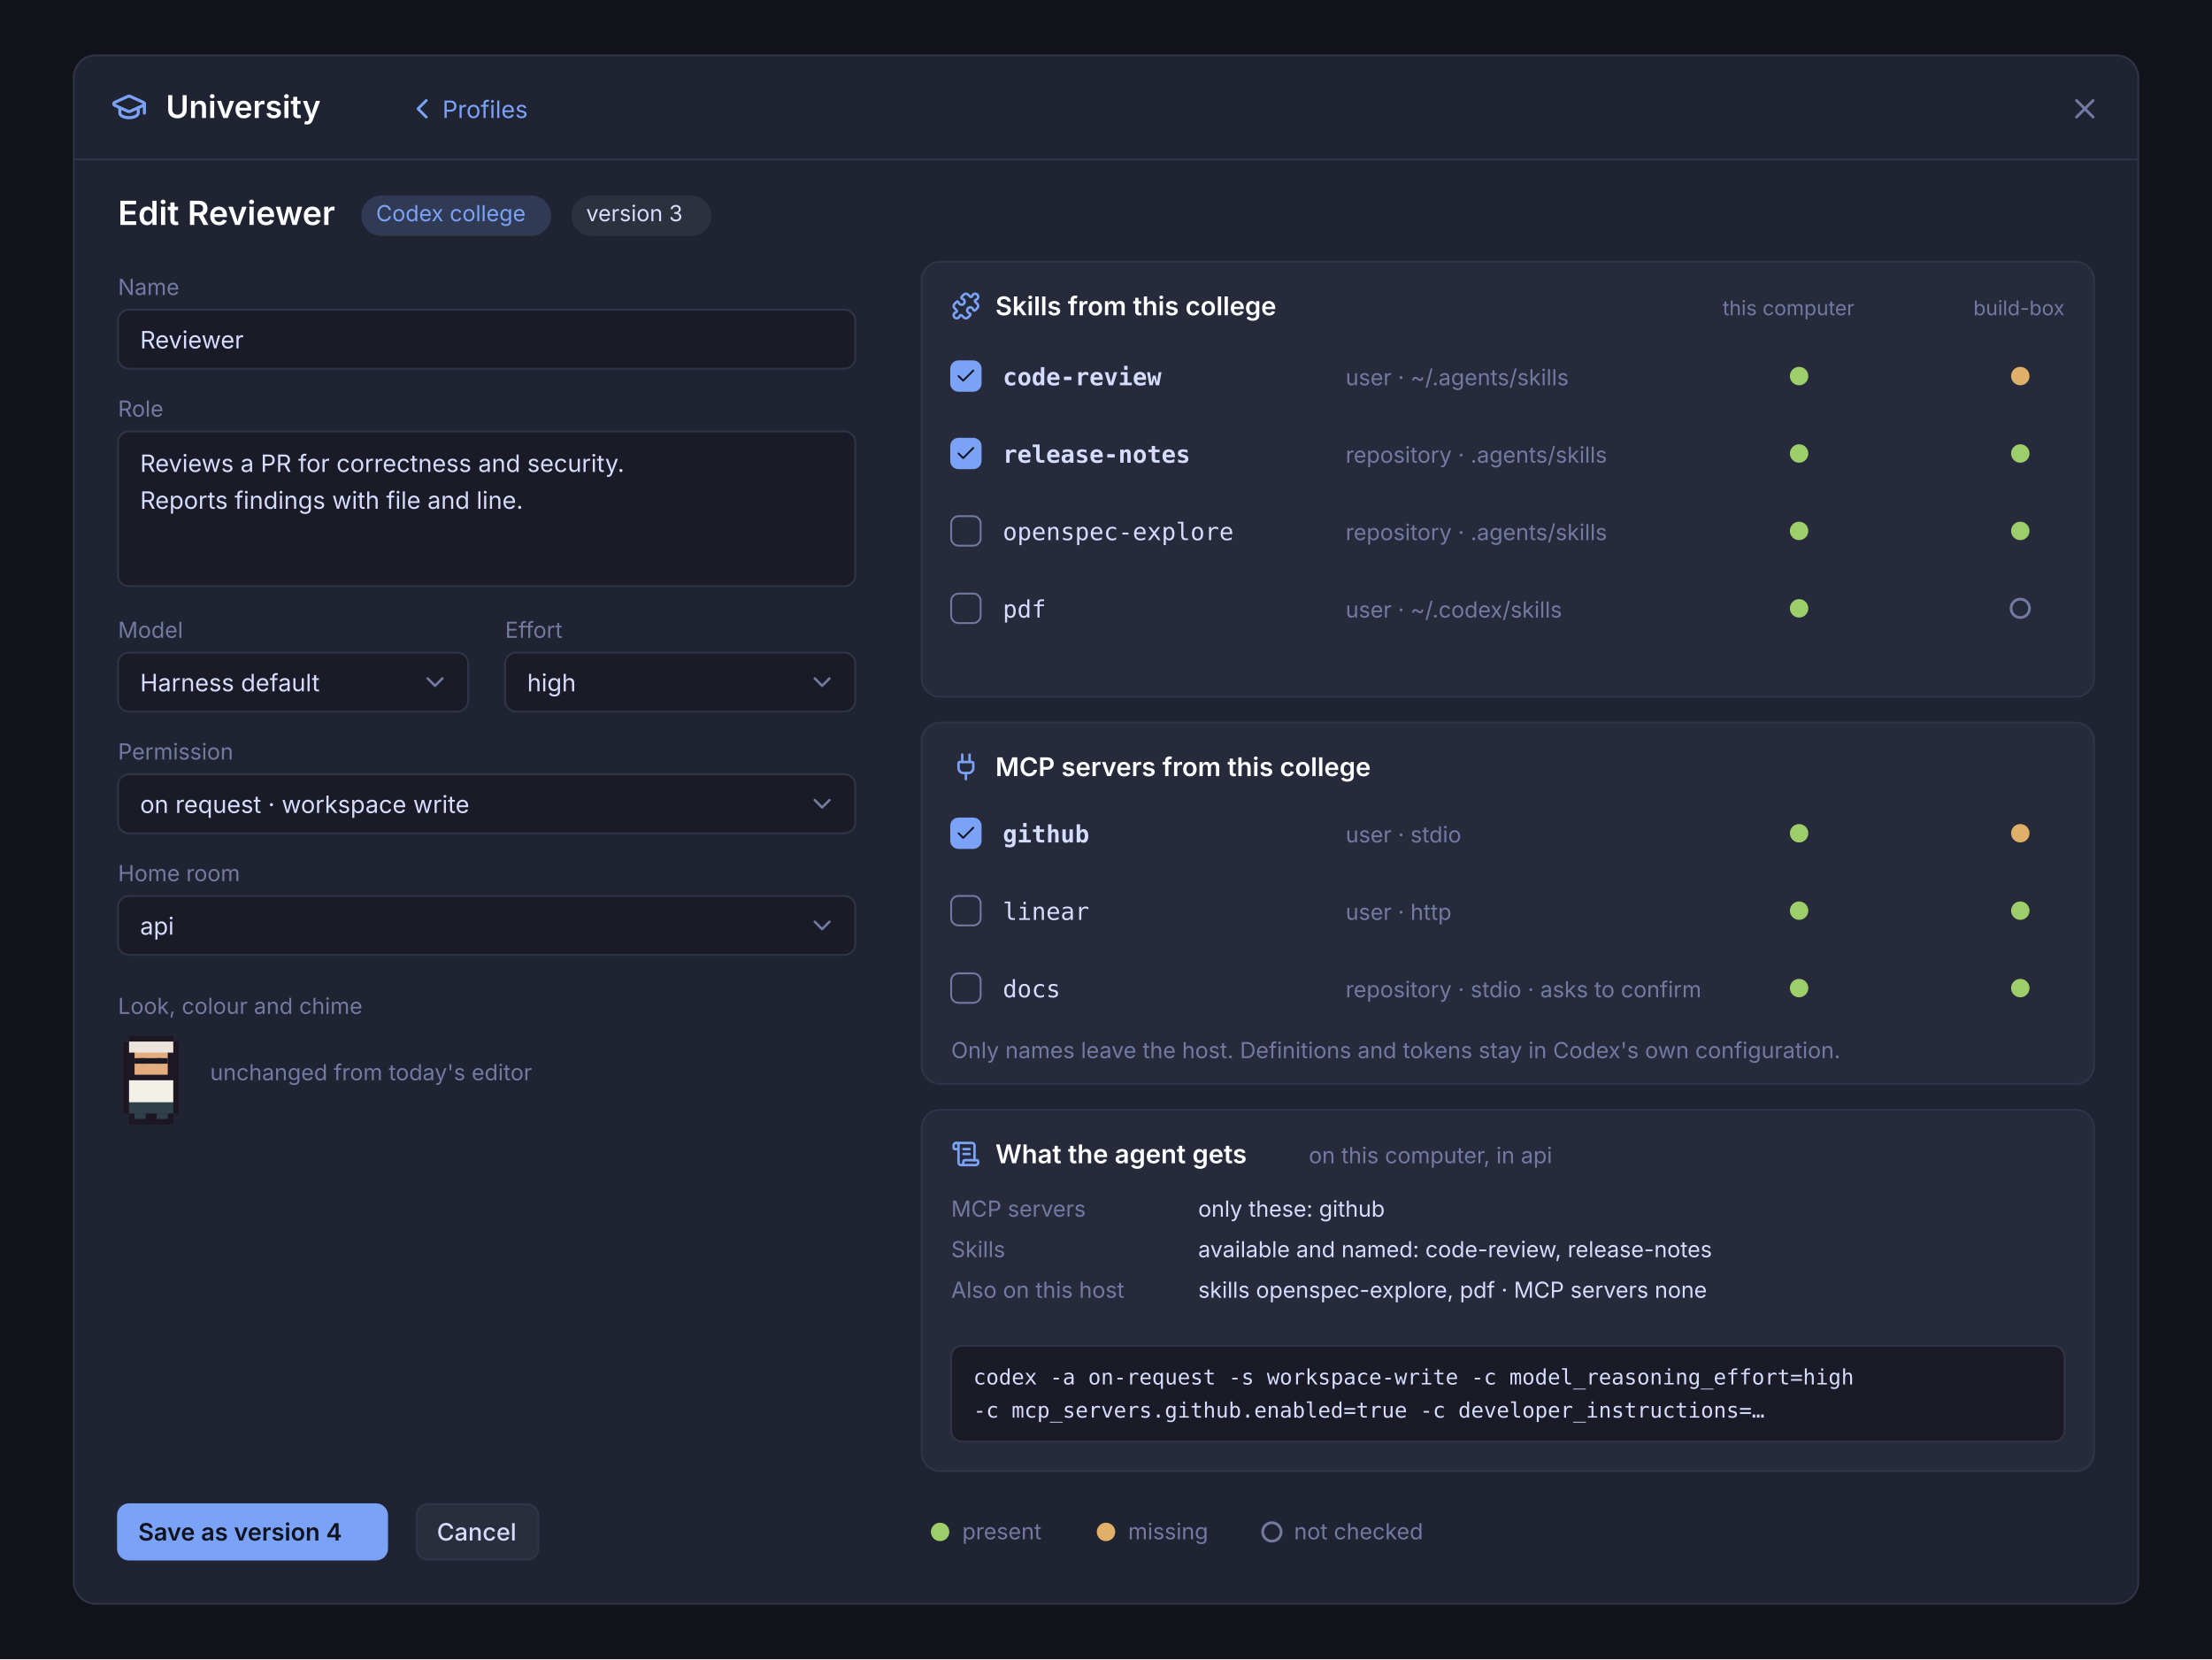
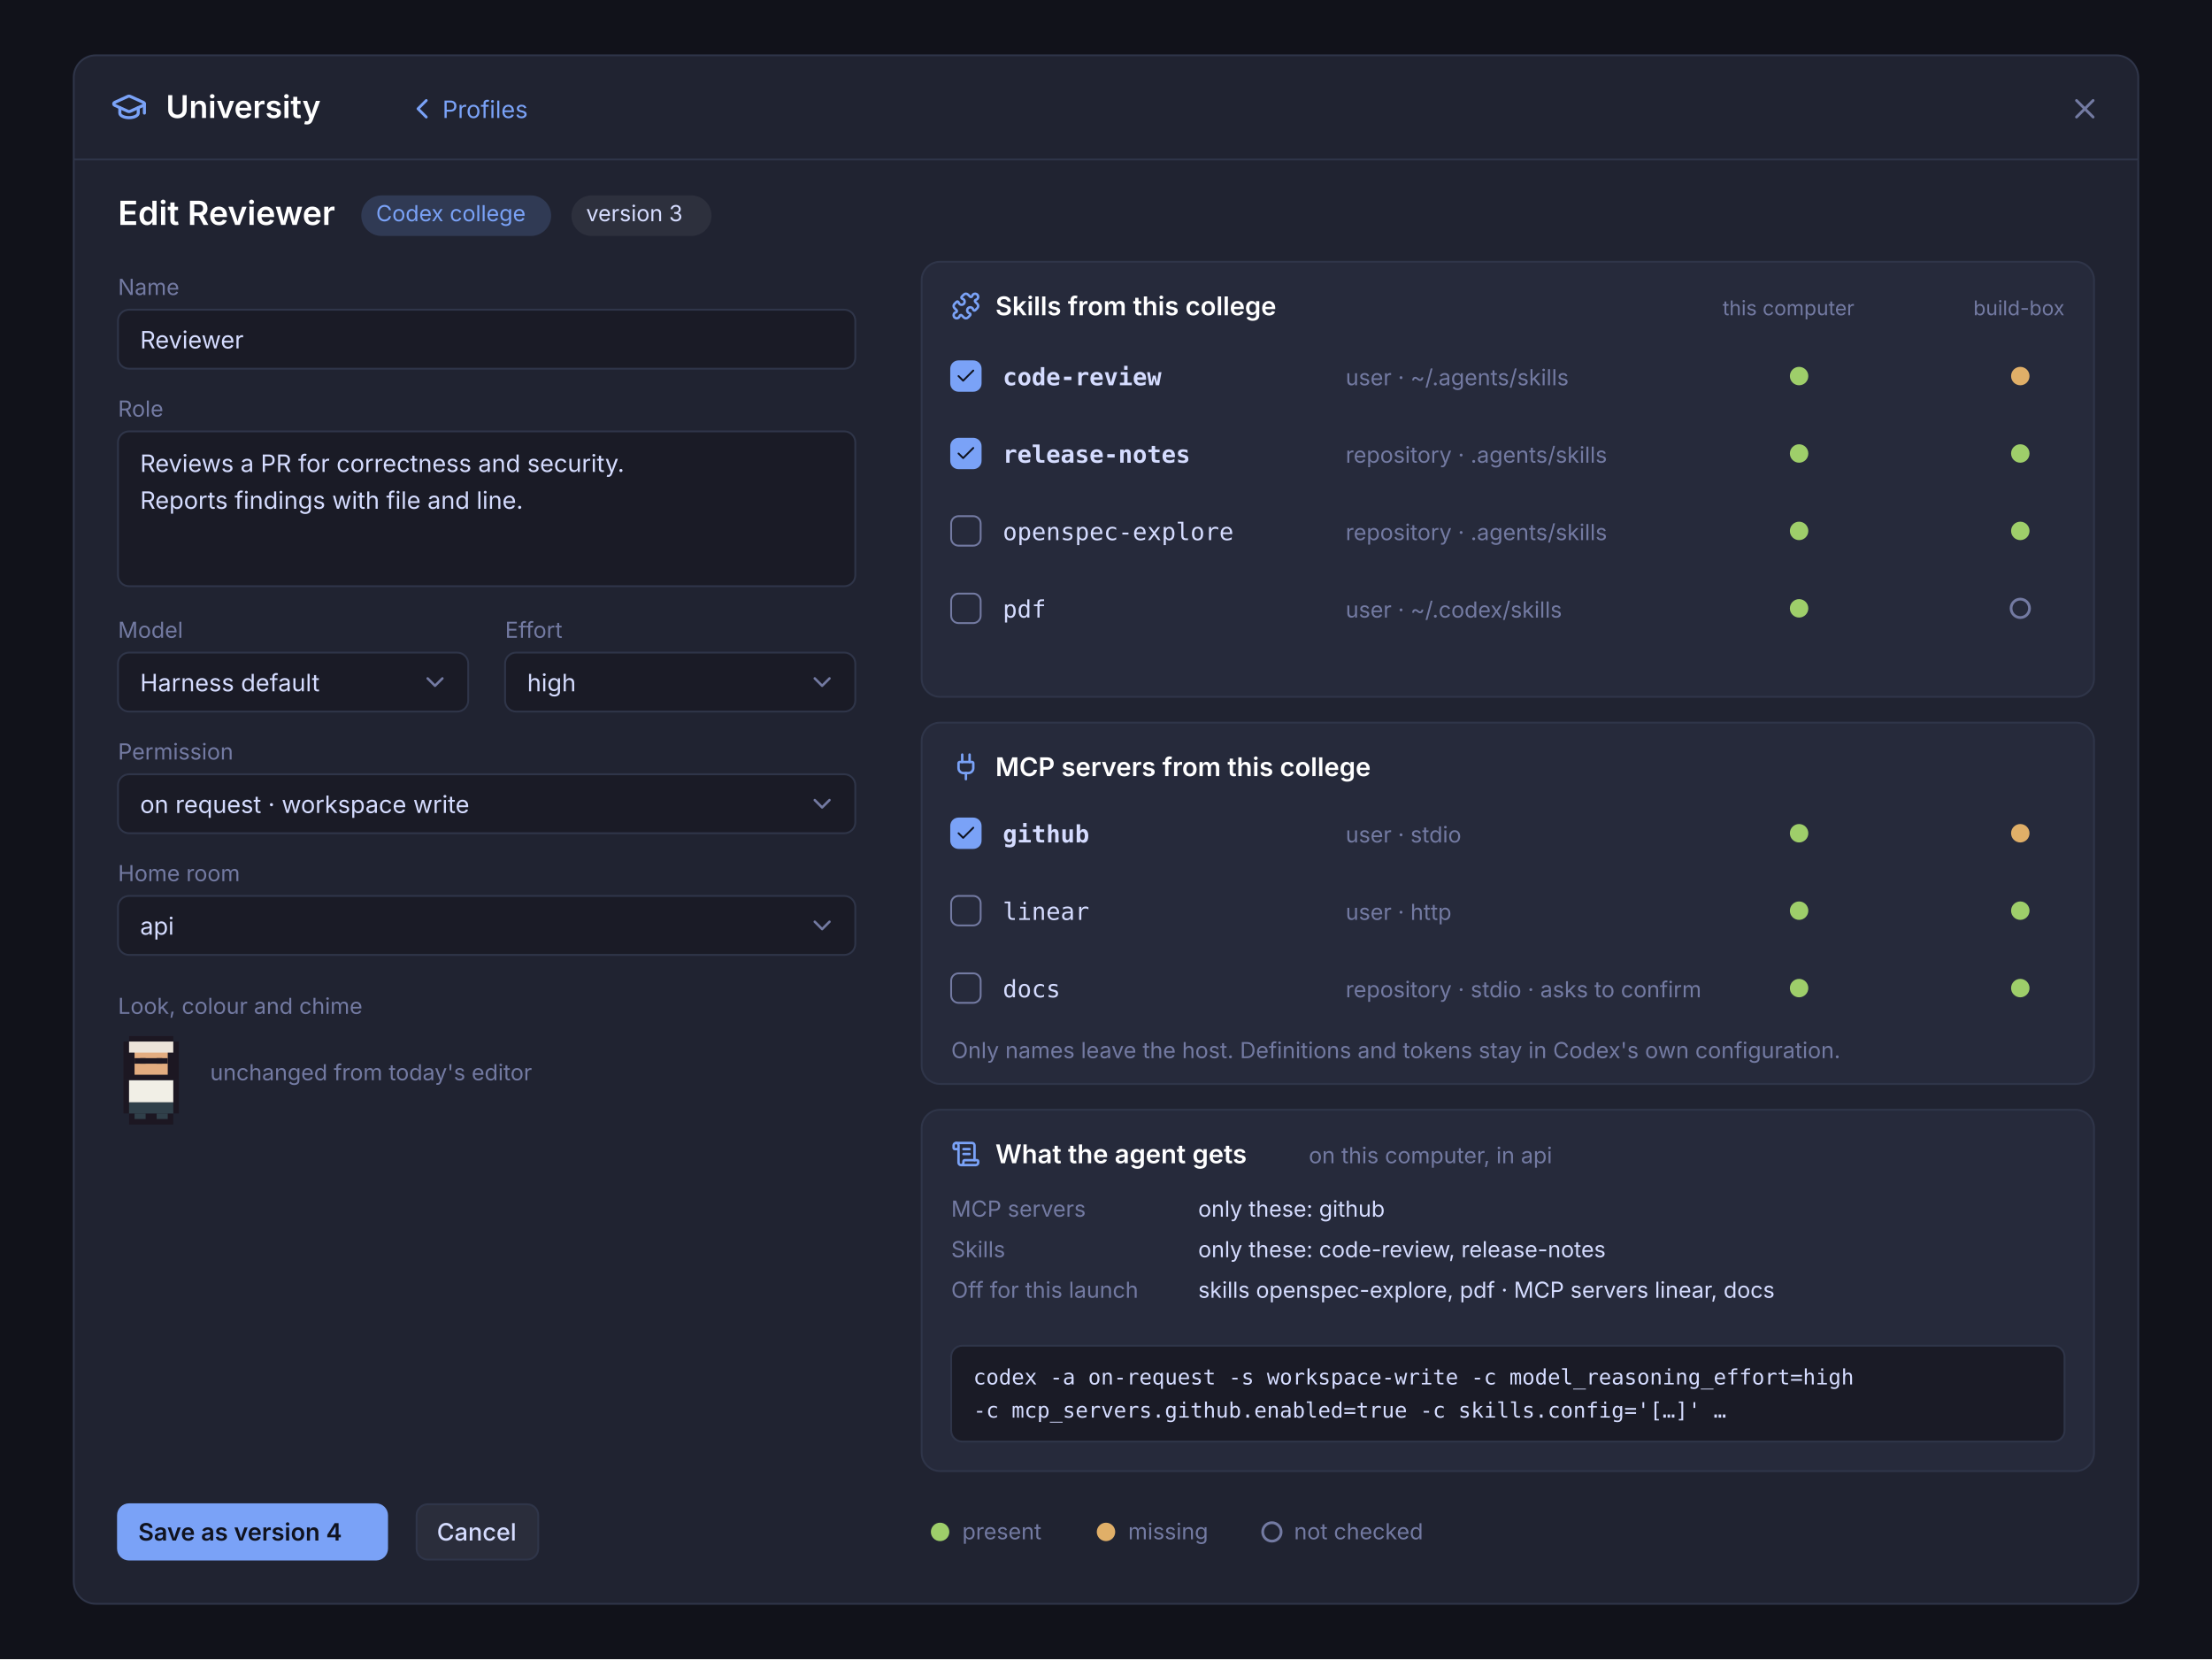
<svg xmlns="http://www.w3.org/2000/svg" width="1200" height="900" viewBox="0 0 1200 900">
  <rect x="0" y="0" width="1200" height="900" fill="#11121a" />
  <rect x="40" y="30" width="1120" height="840" rx="12" fill="#202331" stroke="#2f3549" />
  <g transform="translate(60,48) scale(0.8333333)" fill="none" stroke="#7aa2f7" stroke-width="2" stroke-linecap="round" stroke-linejoin="round">
    <path d="M21.42 10.922a1 1 0 0 0-.019-1.838L12.83 5.18a2 2 0 0 0-1.66 0L2.6 9.08a1 1 0 0 0 0 1.832l8.57 3.908a2 2 0 0 0 1.66 0z" />
    <path d="M22 10v6" />
    <path d="M6 12.5V16a6 3 0 0 0 12 0v-3.5" />
  </g>
  <text x="90" y="64" font-family="Inter, 'Segoe UI', system-ui, sans-serif" font-size="17" fill="#ffffff" font-weight="600">University</text>
  <g transform="translate(1122,50) scale(0.75)" fill="none" stroke="#737aa2" stroke-width="2" stroke-linecap="round" stroke-linejoin="round">
    <path d="M18 6 6 18" />
    <path d="m6 6 12 12" />
  </g>
  <rect x="40" y="86" width="1120" height="1" fill="#2f3549" />
  <g transform="translate(220,50) scale(0.75)" fill="none" stroke="#7aa2f7" stroke-width="2" stroke-linecap="round" stroke-linejoin="round">
    <path d="m15 18-6-6 6-6" />
  </g>
  <text x="240" y="64" font-family="Inter, 'Segoe UI', system-ui, sans-serif" font-size="13" fill="#7aa2f7" font-weight="400">Profiles</text>
  <text x="64" y="122" font-family="Inter, 'Segoe UI', system-ui, sans-serif" font-size="18" fill="#ffffff" font-weight="600">Edit Reviewer</text>
  <rect x="196" y="106" width="103" height="22" rx="11" fill="rgba(122,162,247,0.18)" />
  <text x="204" y="120" font-family="Inter, 'Segoe UI', system-ui, sans-serif" font-size="12" fill="#7aa2f7" font-weight="400">Codex college</text>
  <rect x="310" y="106" width="76" height="22" rx="11" fill="rgba(255,255,255,0.06)" />
  <text x="318" y="120" font-family="Inter, 'Segoe UI', system-ui, sans-serif" font-size="12" fill="#d5dcff" font-weight="400">version 3</text>
  <text x="64" y="160" font-family="Inter, 'Segoe UI', system-ui, sans-serif" font-size="12" fill="#737aa2" font-weight="400">Name</text>
  <rect x="64" y="168" width="400" height="32" rx="6" fill="#1a1b26" stroke="#2f3549" />
  <text x="76" y="189" font-family="Inter, 'Segoe UI', system-ui, sans-serif" font-size="13" fill="#d5dcff" font-weight="400">Reviewer</text>
  <text x="64" y="226" font-family="Inter, 'Segoe UI', system-ui, sans-serif" font-size="12" fill="#737aa2" font-weight="400">Role</text>
  <rect x="64" y="234" width="400" height="84" rx="6" fill="#1a1b26" stroke="#2f3549" />
  <text x="76" y="256" font-family="Inter, 'Segoe UI', system-ui, sans-serif" font-size="13" fill="#d5dcff" font-weight="400">Reviews a PR for correctness and security.</text>
  <text x="76" y="276" font-family="Inter, 'Segoe UI', system-ui, sans-serif" font-size="13" fill="#d5dcff" font-weight="400">Reports findings with file and line.</text>
  <text x="64" y="346" font-family="Inter, 'Segoe UI', system-ui, sans-serif" font-size="12" fill="#737aa2" font-weight="400">Model</text>
  <rect x="64" y="354" width="190" height="32" rx="6" fill="#1a1b26" stroke="#2f3549" />
  <text x="76" y="375" font-family="Inter, 'Segoe UI', system-ui, sans-serif" font-size="13" fill="#d5dcff" font-weight="400">Harness default</text>
  <g transform="translate(228,362) scale(0.6666667)" fill="none" stroke="#737aa2" stroke-width="2" stroke-linecap="round" stroke-linejoin="round">
    <path d="m6 9 6 6 6-6" />
  </g>
  <text x="274" y="346" font-family="Inter, 'Segoe UI', system-ui, sans-serif" font-size="12" fill="#737aa2" font-weight="400">Effort</text>
  <rect x="274" y="354" width="190" height="32" rx="6" fill="#1a1b26" stroke="#2f3549" />
  <text x="286" y="375" font-family="Inter, 'Segoe UI', system-ui, sans-serif" font-size="13" fill="#d5dcff" font-weight="400">high</text>
  <g transform="translate(438,362) scale(0.6666667)" fill="none" stroke="#737aa2" stroke-width="2" stroke-linecap="round" stroke-linejoin="round">
    <path d="m6 9 6 6 6-6" />
  </g>
  <text x="64" y="412" font-family="Inter, 'Segoe UI', system-ui, sans-serif" font-size="12" fill="#737aa2" font-weight="400">Permission</text>
  <rect x="64" y="420" width="400" height="32" rx="6" fill="#1a1b26" stroke="#2f3549" />
  <text x="76" y="441" font-family="Inter, 'Segoe UI', system-ui, sans-serif" font-size="13" fill="#d5dcff" font-weight="400">on request · workspace write</text>
  <g transform="translate(438,428) scale(0.6666667)" fill="none" stroke="#737aa2" stroke-width="2" stroke-linecap="round" stroke-linejoin="round">
    <path d="m6 9 6 6 6-6" />
  </g>
  <text x="64" y="478" font-family="Inter, 'Segoe UI', system-ui, sans-serif" font-size="12" fill="#737aa2" font-weight="400">Home room</text>
  <rect x="64" y="486" width="400" height="32" rx="6" fill="#1a1b26" stroke="#2f3549" />
  <text x="76" y="507" font-family="Inter, 'Segoe UI', system-ui, sans-serif" font-size="13" fill="#d5dcff" font-weight="400">api</text>
  <g transform="translate(438,494) scale(0.6666667)" fill="none" stroke="#737aa2" stroke-width="2" stroke-linecap="round" stroke-linejoin="round">
    <path d="m6 9 6 6 6-6" />
  </g>
  <text x="64" y="550" font-family="Inter, 'Segoe UI', system-ui, sans-serif" font-size="12" fill="#737aa2" font-weight="400">Look, colour and chime</text>
  <rect x="70" y="562" width="24" height="3" fill="#1c1722" />
  <rect x="67" y="565" width="30" height="21" fill="#1c1722" />
  <rect x="67" y="586" width="30" height="18" fill="#1c1722" />
  <rect x="70" y="604" width="24" height="6" fill="#1c1722" />
  <rect x="73" y="568" width="18" height="15" fill="#e3ad80" />
  <rect x="70" y="565" width="24" height="6" fill="#ece4da" />
  <rect x="76" y="574" width="3" height="3" fill="#1c1722" />
  <rect x="85" y="574" width="3" height="3" fill="#1c1722" />
  <rect x="73" y="574" width="18" height="3" fill="#1c1722" />
  <rect x="70" y="586" width="24" height="12" fill="#f1efe6" />
  <rect x="70" y="598" width="24" height="6" fill="#30404a" />
  <rect x="73" y="604" width="6" height="3" fill="#30404a" />
  <rect x="85" y="604" width="6" height="3" fill="#30404a" />
  <text x="114" y="586" font-family="Inter, 'Segoe UI', system-ui, sans-serif" font-size="12" fill="#737aa2" font-weight="400">unchanged from today's editor</text>
  <rect x="500" y="142" width="636" height="236" rx="10" fill="#262a3b" stroke="#2f3549" />
  <g transform="translate(516,158) scale(0.6666667)" fill="none" stroke="#7aa2f7" stroke-width="2" stroke-linecap="round" stroke-linejoin="round">
    <path d="M15.39 4.39a1 1 0 0 0 1.68-.474 2.5 2.5 0 1 1 3.014 3.015 1 1 0 0 0-.474 1.68l1.683 1.682a2.414 2.414 0 0 1 0 3.414L19.61 15.39a1 1 0 0 1-1.68-.474 2.5 2.5 0 1 0-3.014 3.015 1 1 0 0 1 .474 1.68l-1.683 1.682a2.414 2.414 0 0 1-3.414 0L8.61 19.61a1 1 0 0 0-1.68.474 2.5 2.5 0 1 1-3.014-3.015 1 1 0 0 0 .474-1.68l-1.683-1.682a2.414 2.414 0 0 1 0-3.414L4.39 8.61a1 1 0 0 1 1.68.474 2.5 2.5 0 1 0 3.014-3.015 1 1 0 0 1-.474-1.68l1.683-1.682a2.414 2.414 0 0 1 3.414 0z" />
  </g>
  <text x="540" y="171" font-family="Inter, 'Segoe UI', system-ui, sans-serif" font-size="14" fill="#ffffff" font-weight="600">Skills from this college</text>
  <text x="1006" y="171" font-family="Inter, 'Segoe UI', system-ui, sans-serif" font-size="11" fill="#737aa2" font-weight="400" text-anchor="end">this computer</text>
  <text x="1120" y="171" font-family="Inter, 'Segoe UI', system-ui, sans-serif" font-size="11" fill="#737aa2" font-weight="400" text-anchor="end">build-box</text>
  <rect x="516" y="196" width="16" height="16" rx="4" fill="#7aa2f7" stroke="#7aa2f7" />
  <g transform="translate(518,198) scale(0.5)" fill="none" stroke="#10131f" stroke-width="2" stroke-linecap="round" stroke-linejoin="round">
    <path d="M20 6 9 17l-5-5" />
  </g>
  <text x="544" y="209" font-family="ui-monospace, 'SFMono-Regular', Menlo, monospace" font-size="13" fill="#d5dcff" font-weight="600">code-review</text>
  <text x="730" y="209" font-family="Inter, 'Segoe UI', system-ui, sans-serif" font-size="12" fill="#737aa2" font-weight="400">user · ~/.agents/skills</text>
  <circle cx="976" cy="204" r="5" fill="#9ece6a" />
  <circle cx="1096" cy="204" r="5" fill="#e0af68" />
  <rect x="516" y="238" width="16" height="16" rx="4" fill="#7aa2f7" stroke="#7aa2f7" />
  <g transform="translate(518,240) scale(0.5)" fill="none" stroke="#10131f" stroke-width="2" stroke-linecap="round" stroke-linejoin="round">
    <path d="M20 6 9 17l-5-5" />
  </g>
  <text x="544" y="251" font-family="ui-monospace, 'SFMono-Regular', Menlo, monospace" font-size="13" fill="#d5dcff" font-weight="600">release-notes</text>
  <text x="730" y="251" font-family="Inter, 'Segoe UI', system-ui, sans-serif" font-size="12" fill="#737aa2" font-weight="400">repository · .agents/skills</text>
  <circle cx="976" cy="246" r="5" fill="#9ece6a" />
  <circle cx="1096" cy="246" r="5" fill="#9ece6a" />
  <rect x="516" y="280" width="16" height="16" rx="4" fill="transparent" stroke="#737aa2" />
  <text x="544" y="293" font-family="ui-monospace, 'SFMono-Regular', Menlo, monospace" font-size="13" fill="#d5dcff" font-weight="400">openspec-explore</text>
  <text x="730" y="293" font-family="Inter, 'Segoe UI', system-ui, sans-serif" font-size="12" fill="#737aa2" font-weight="400">repository · .agents/skills</text>
  <circle cx="976" cy="288" r="5" fill="#9ece6a" />
  <circle cx="1096" cy="288" r="5" fill="#9ece6a" />
  <rect x="516" y="322" width="16" height="16" rx="4" fill="transparent" stroke="#737aa2" />
  <text x="544" y="335" font-family="ui-monospace, 'SFMono-Regular', Menlo, monospace" font-size="13" fill="#d5dcff" font-weight="400">pdf</text>
  <text x="730" y="335" font-family="Inter, 'Segoe UI', system-ui, sans-serif" font-size="12" fill="#737aa2" font-weight="400">user · ~/.codex/skills</text>
  <circle cx="976" cy="330" r="5" fill="#9ece6a" />
  <circle cx="1096" cy="330" r="5" fill="none" stroke="#737aa2" stroke-width="1.5" />
  <rect x="500" y="392" width="636" height="196" rx="10" fill="#262a3b" stroke="#2f3549" />
  <g transform="translate(516,408) scale(0.6666667)" fill="none" stroke="#7aa2f7" stroke-width="2" stroke-linecap="round" stroke-linejoin="round">
    <path d="M12 22v-5" />
    <path d="M15 8V2" />
    <path d="M17 8a1 1 0 0 1 1 1v4a4 4 0 0 1-4 4h-4a4 4 0 0 1-4-4V9a1 1 0 0 1 1-1z" />
    <path d="M9 8V2" />
  </g>
  <text x="540" y="421" font-family="Inter, 'Segoe UI', system-ui, sans-serif" font-size="14" fill="#ffffff" font-weight="600">MCP servers from this college</text>
  <rect x="516" y="444" width="16" height="16" rx="4" fill="#7aa2f7" stroke="#7aa2f7" />
  <g transform="translate(518,446) scale(0.5)" fill="none" stroke="#10131f" stroke-width="2" stroke-linecap="round" stroke-linejoin="round">
    <path d="M20 6 9 17l-5-5" />
  </g>
  <text x="544" y="457" font-family="ui-monospace, 'SFMono-Regular', Menlo, monospace" font-size="13" fill="#d5dcff" font-weight="600">github</text>
  <text x="730" y="457" font-family="Inter, 'Segoe UI', system-ui, sans-serif" font-size="12" fill="#737aa2" font-weight="400">user · stdio</text>
  <circle cx="976" cy="452" r="5" fill="#9ece6a" />
  <circle cx="1096" cy="452" r="5" fill="#e0af68" />
  <rect x="516" y="486" width="16" height="16" rx="4" fill="transparent" stroke="#737aa2" />
  <text x="544" y="499" font-family="ui-monospace, 'SFMono-Regular', Menlo, monospace" font-size="13" fill="#d5dcff" font-weight="400">linear</text>
  <text x="730" y="499" font-family="Inter, 'Segoe UI', system-ui, sans-serif" font-size="12" fill="#737aa2" font-weight="400">user · http</text>
  <circle cx="976" cy="494" r="5" fill="#9ece6a" />
  <circle cx="1096" cy="494" r="5" fill="#9ece6a" />
  <rect x="516" y="528" width="16" height="16" rx="4" fill="transparent" stroke="#737aa2" />
  <text x="544" y="541" font-family="ui-monospace, 'SFMono-Regular', Menlo, monospace" font-size="13" fill="#d5dcff" font-weight="400">docs</text>
  <text x="730" y="541" font-family="Inter, 'Segoe UI', system-ui, sans-serif" font-size="12" fill="#737aa2" font-weight="400">repository · stdio · asks to confirm</text>
  <circle cx="976" cy="536" r="5" fill="#9ece6a" />
  <circle cx="1096" cy="536" r="5" fill="#9ece6a" />
  <text x="516" y="574" font-family="Inter, 'Segoe UI', system-ui, sans-serif" font-size="12" fill="#737aa2" font-weight="400">Only names leave the host. Definitions and tokens stay in Codex's own configuration.</text>
  <rect x="500" y="602" width="636" height="196" rx="10" fill="#262a3b" stroke="#2f3549" />
  <g transform="translate(516,618) scale(0.6666667)" fill="none" stroke="#7aa2f7" stroke-width="2" stroke-linecap="round" stroke-linejoin="round">
    <path d="M15 12h-5" />
    <path d="M15 8h-5" />
    <path d="M19 17V5a2 2 0 0 0-2-2H4" />
    <path d="M8 21h12a2 2 0 0 0 2-2v-1a1 1 0 0 0-1-1H11a1 1 0 0 0-1 1v1a2 2 0 1 1-4 0V5a2 2 0 1 0-4 0v2a1 1 0 0 0 1 1h3" />
  </g>
  <text x="540" y="631" font-family="Inter, 'Segoe UI', system-ui, sans-serif" font-size="14" fill="#ffffff" font-weight="600">What the agent gets</text>
  <text x="710" y="631" font-family="Inter, 'Segoe UI', system-ui, sans-serif" font-size="12" fill="#737aa2" font-weight="400">on this computer, in api</text>
  <text x="516" y="660" font-family="Inter, 'Segoe UI', system-ui, sans-serif" font-size="12" fill="#737aa2" font-weight="400">MCP servers</text>
  <text x="650" y="660" font-family="Inter, 'Segoe UI', system-ui, sans-serif" font-size="12" fill="#d5dcff" font-weight="400">only these: github</text>
  <text x="516" y="682" font-family="Inter, 'Segoe UI', system-ui, sans-serif" font-size="12" fill="#737aa2" font-weight="400">Skills</text>
-   <text x="650" y="682" font-family="Inter, 'Segoe UI', system-ui, sans-serif" font-size="12" fill="#d5dcff" font-weight="400">available and named: code-review, release-notes</text>
-   <text x="516" y="704" font-family="Inter, 'Segoe UI', system-ui, sans-serif" font-size="12" fill="#737aa2" font-weight="400">Also on this host</text>
-   <text x="650" y="704" font-family="Inter, 'Segoe UI', system-ui, sans-serif" font-size="12" fill="#d5dcff" font-weight="400">skills openspec-explore, pdf · MCP servers none</text>
+   <text x="650" y="682" font-family="Inter, 'Segoe UI', system-ui, sans-serif" font-size="12" fill="#d5dcff" font-weight="400">only these: code-review, release-notes</text>
+   <text x="516" y="704" font-family="Inter, 'Segoe UI', system-ui, sans-serif" font-size="12" fill="#737aa2" font-weight="400">Off for this launch</text>
+   <text x="650" y="704" font-family="Inter, 'Segoe UI', system-ui, sans-serif" font-size="12" fill="#d5dcff" font-weight="400">skills openspec-explore, pdf · MCP servers linear, docs</text>
  <rect x="516" y="730" width="604" height="52" rx="6" fill="#1a1b26" stroke="#2f3549" />
  <text x="528" y="751" font-family="ui-monospace, 'SFMono-Regular', Menlo, monospace" font-size="11.5" fill="#d5dcff" font-weight="400">codex -a on-request -s workspace-write -c model_reasoning_effort=high</text>
-   <text x="528" y="769" font-family="ui-monospace, 'SFMono-Regular', Menlo, monospace" font-size="11.5" fill="#d5dcff" font-weight="400">  -c mcp_servers.github.enabled=true -c developer_instructions=…</text>
+   <text x="528" y="769" font-family="ui-monospace, 'SFMono-Regular', Menlo, monospace" font-size="11.5" fill="#d5dcff" font-weight="400">  -c mcp_servers.github.enabled=true -c skills.config='[…]' …</text>
  <rect x="64" y="816" width="146" height="30" rx="6" fill="#7aa2f7" stroke="#7aa2f7" />
  <text x="75" y="835.68" font-family="Inter, 'Segoe UI', system-ui, sans-serif" font-size="13" fill="#10131f" font-weight="600">Save as version 4</text>
  <rect x="226" y="816" width="66" height="30" rx="6" fill="rgba(255,255,255,0.05)" stroke="#2f3549" />
  <text x="237" y="835.68" font-family="Inter, 'Segoe UI', system-ui, sans-serif" font-size="13" fill="#d5dcff" font-weight="500">Cancel</text>
  <circle cx="510" cy="831" r="5" fill="#9ece6a" />
  <text x="522" y="835" font-family="Inter, 'Segoe UI', system-ui, sans-serif" font-size="12" fill="#737aa2" font-weight="400">present</text>
  <circle cx="600" cy="831" r="5" fill="#e0af68" />
  <text x="612" y="835" font-family="Inter, 'Segoe UI', system-ui, sans-serif" font-size="12" fill="#737aa2" font-weight="400">missing</text>
  <circle cx="690" cy="831" r="5" fill="none" stroke="#737aa2" stroke-width="1.5" />
  <text x="702" y="835" font-family="Inter, 'Segoe UI', system-ui, sans-serif" font-size="12" fill="#737aa2" font-weight="400">not checked</text>
</svg>
